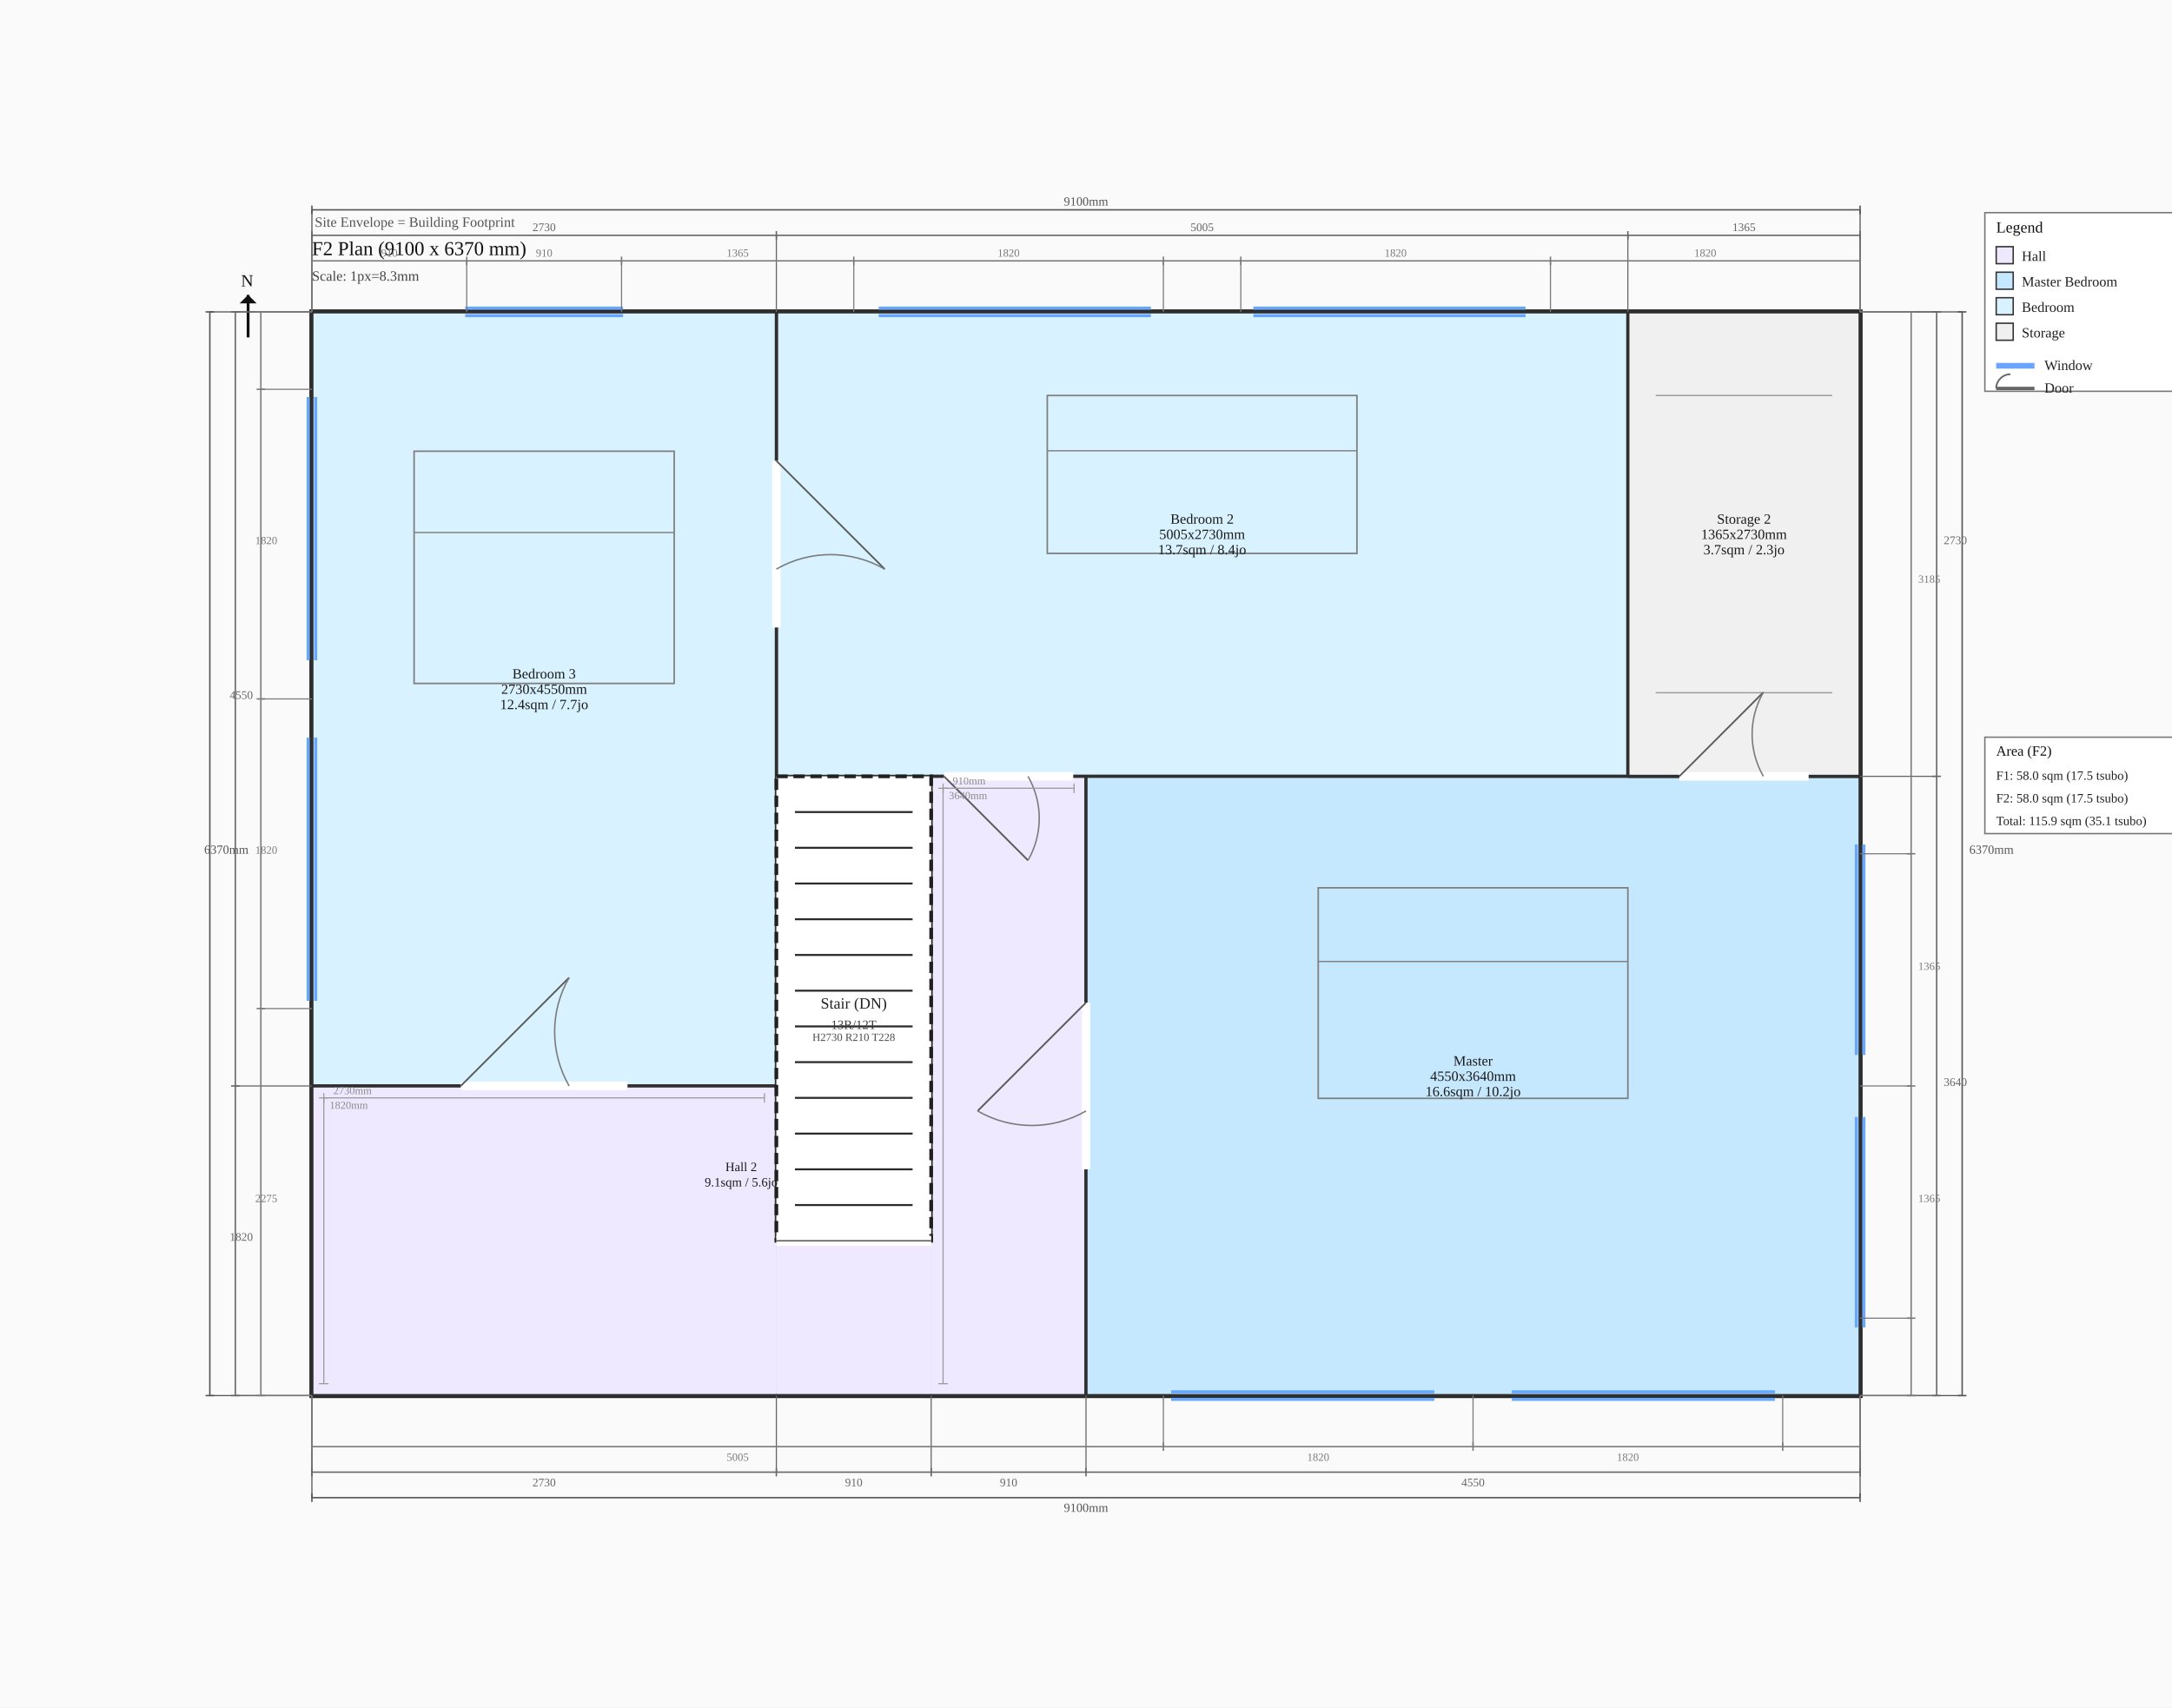
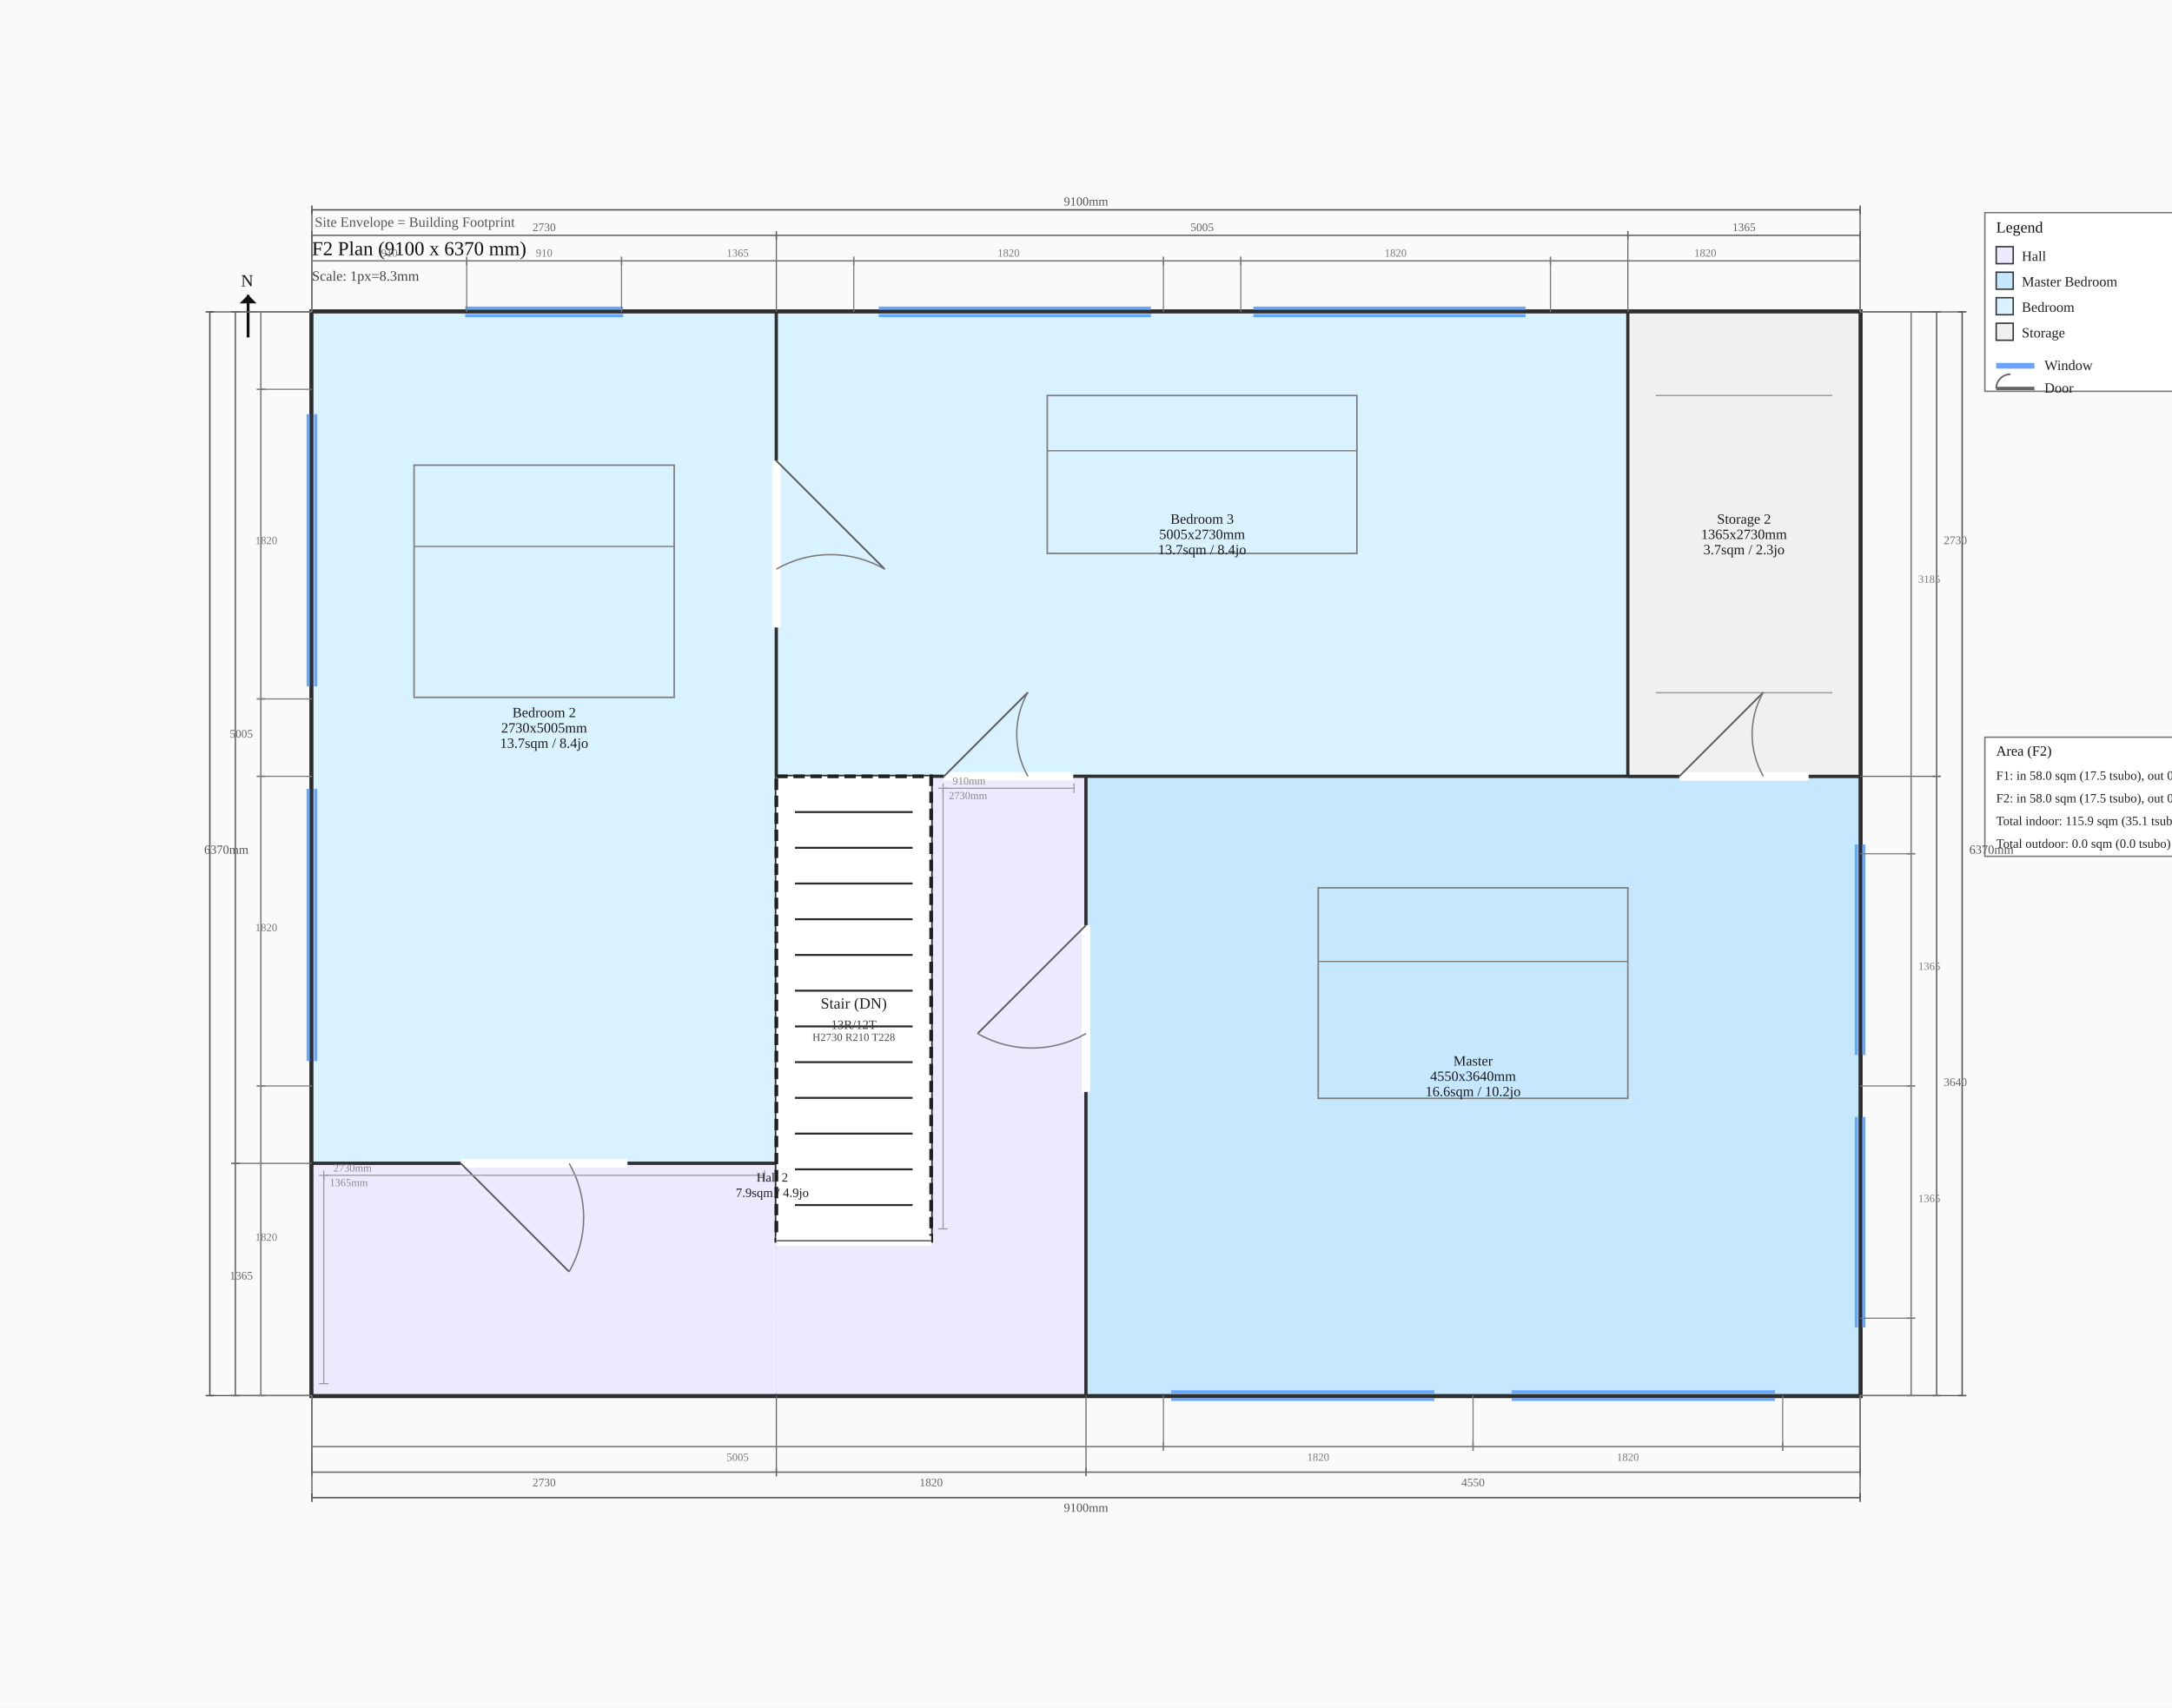
<svg xmlns="http://www.w3.org/2000/svg" baseProfile="tiny" height="1204.4px" version="1.2" width="1532.0px">
  <defs />
  <rect fill="#fafafa" height="1204.4" width="1532.0" x="0" y="0" />
  <line stroke="#ececec" stroke-width="0.7" x1="220.0" x2="220.0" y1="220.0" y2="984.4" />
  <line stroke="#ececec" stroke-width="0.7" x1="274.6" x2="274.6" y1="220.0" y2="984.4" />
  <line stroke="#ececec" stroke-width="0.7" x1="329.2" x2="329.2" y1="220.0" y2="984.4" />
  <line stroke="#ececec" stroke-width="0.7" x1="383.8" x2="383.8" y1="220.0" y2="984.4" />
  <line stroke="#ececec" stroke-width="0.7" x1="438.4" x2="438.4" y1="220.0" y2="984.4" />
  <line stroke="#ececec" stroke-width="0.7" x1="493.0" x2="493.0" y1="220.0" y2="984.4" />
  <line stroke="#ececec" stroke-width="0.7" x1="547.6" x2="547.6" y1="220.0" y2="984.4" />
  <line stroke="#ececec" stroke-width="0.7" x1="602.2" x2="602.2" y1="220.0" y2="984.4" />
  <line stroke="#ececec" stroke-width="0.7" x1="656.8" x2="656.8" y1="220.0" y2="984.4" />
  <line stroke="#ececec" stroke-width="0.7" x1="711.4" x2="711.4" y1="220.0" y2="984.4" />
  <line stroke="#ececec" stroke-width="0.7" x1="766.0" x2="766.0" y1="220.0" y2="984.4" />
  <line stroke="#ececec" stroke-width="0.7" x1="820.6" x2="820.6" y1="220.0" y2="984.4" />
  <line stroke="#ececec" stroke-width="0.7" x1="875.2" x2="875.2" y1="220.0" y2="984.4" />
  <line stroke="#ececec" stroke-width="0.7" x1="929.8" x2="929.8" y1="220.0" y2="984.4" />
  <line stroke="#ececec" stroke-width="0.7" x1="984.4" x2="984.4" y1="220.0" y2="984.4" />
  <line stroke="#ececec" stroke-width="0.7" x1="1039.0" x2="1039.0" y1="220.0" y2="984.4" />
  <line stroke="#ececec" stroke-width="0.7" x1="1093.6" x2="1093.6" y1="220.0" y2="984.4" />
  <line stroke="#ececec" stroke-width="0.7" x1="1148.2" x2="1148.2" y1="220.0" y2="984.4" />
  <line stroke="#ececec" stroke-width="0.7" x1="1202.8" x2="1202.8" y1="220.0" y2="984.4" />
  <line stroke="#ececec" stroke-width="0.7" x1="1257.4" x2="1257.4" y1="220.0" y2="984.4" />
  <line stroke="#ececec" stroke-width="0.7" x1="1312.0" x2="1312.0" y1="220.0" y2="984.4" />
  <line stroke="#d1d1d1" stroke-width="1.1" x1="220.0" x2="220.0" y1="220.0" y2="984.4" />
  <line stroke="#d1d1d1" stroke-width="1.1" x1="329.2" x2="329.2" y1="220.0" y2="984.4" />
  <line stroke="#d1d1d1" stroke-width="1.1" x1="438.4" x2="438.4" y1="220.0" y2="984.4" />
  <line stroke="#d1d1d1" stroke-width="1.1" x1="547.6" x2="547.6" y1="220.0" y2="984.4" />
  <line stroke="#d1d1d1" stroke-width="1.1" x1="656.8" x2="656.8" y1="220.0" y2="984.4" />
  <line stroke="#d1d1d1" stroke-width="1.1" x1="766.0" x2="766.0" y1="220.0" y2="984.4" />
  <line stroke="#d1d1d1" stroke-width="1.1" x1="875.2" x2="875.2" y1="220.0" y2="984.4" />
  <line stroke="#d1d1d1" stroke-width="1.1" x1="984.4" x2="984.4" y1="220.0" y2="984.4" />
  <line stroke="#d1d1d1" stroke-width="1.1" x1="1093.6" x2="1093.6" y1="220.0" y2="984.4" />
  <line stroke="#d1d1d1" stroke-width="1.1" x1="1202.8" x2="1202.8" y1="220.0" y2="984.4" />
  <line stroke="#d1d1d1" stroke-width="1.1" x1="1312.0" x2="1312.0" y1="220.0" y2="984.4" />
  <line stroke="#d1d1d1" stroke-width="1.1" x1="220.0" x2="1312.0" y1="220.0" y2="220.0" />
  <line stroke="#d1d1d1" stroke-width="1.1" x1="220.0" x2="1312.0" y1="329.2" y2="329.2" />
  <line stroke="#d1d1d1" stroke-width="1.1" x1="220.0" x2="1312.0" y1="438.4" y2="438.4" />
  <line stroke="#d1d1d1" stroke-width="1.1" x1="220.0" x2="1312.0" y1="547.6" y2="547.6" />
  <line stroke="#d1d1d1" stroke-width="1.1" x1="220.0" x2="1312.0" y1="656.8" y2="656.8" />
  <line stroke="#d1d1d1" stroke-width="1.1" x1="220.0" x2="1312.0" y1="766.0" y2="766.0" />
  <line stroke="#d1d1d1" stroke-width="1.1" x1="220.0" x2="1312.0" y1="875.2" y2="875.2" />
  <line stroke="#d1d1d1" stroke-width="1.1" x1="220.0" x2="1312.0" y1="984.4" y2="984.4" />
  <line stroke="#ececec" stroke-width="0.7" x1="220.0" x2="1312.0" y1="220.0" y2="220.0" />
  <line stroke="#ececec" stroke-width="0.7" x1="220.0" x2="1312.0" y1="274.6" y2="274.6" />
  <line stroke="#ececec" stroke-width="0.7" x1="220.0" x2="1312.0" y1="329.2" y2="329.2" />
  <line stroke="#ececec" stroke-width="0.7" x1="220.0" x2="1312.0" y1="383.8" y2="383.8" />
  <line stroke="#ececec" stroke-width="0.7" x1="220.0" x2="1312.0" y1="438.4" y2="438.4" />
  <line stroke="#ececec" stroke-width="0.7" x1="220.0" x2="1312.0" y1="493.0" y2="493.0" />
  <line stroke="#ececec" stroke-width="0.7" x1="220.0" x2="1312.0" y1="547.6" y2="547.6" />
  <line stroke="#ececec" stroke-width="0.7" x1="220.0" x2="1312.0" y1="602.2" y2="602.2" />
  <line stroke="#ececec" stroke-width="0.7" x1="220.0" x2="1312.0" y1="656.8" y2="656.8" />
  <line stroke="#ececec" stroke-width="0.7" x1="220.0" x2="1312.0" y1="711.4" y2="711.4" />
  <line stroke="#ececec" stroke-width="0.7" x1="220.0" x2="1312.0" y1="766.0" y2="766.0" />
  <line stroke="#ececec" stroke-width="0.7" x1="220.0" x2="1312.0" y1="820.6" y2="820.6" />
  <line stroke="#ececec" stroke-width="0.7" x1="220.0" x2="1312.0" y1="875.2" y2="875.2" />
  <line stroke="#ececec" stroke-width="0.7" x1="220.0" x2="1312.0" y1="929.8" y2="929.8" />
  <line stroke="#ececec" stroke-width="0.7" x1="220.0" x2="1312.0" y1="984.4" y2="984.4" />
  <rect fill="none" height="764.4" stroke="#6a6a6a" stroke-dasharray="8,4" stroke-width="2" width="1092.0" x="220.0" y="220.0" />
  <rect fill="none" height="764.4" stroke="#1f1f1f" stroke-width="3.5" width="1092.0" x="220.0" y="220.0" />
  <text fill="#555555" font-size="10" x="222.0" y="160.0">Site Envelope = Building Footprint</text>
+   <rect fill="#d9f2ff" height="600.6" stroke="none" width="327.6" x="220.0" y="220.0" />
+   <line stroke="#2f2f2f" stroke-width="2.2" x1="220.0" x2="547.6" y1="220.0" y2="220.0" />
+   <line stroke="#2f2f2f" stroke-width="2.2" x1="220.0" x2="547.6" y1="820.6" y2="820.6" />
+   <line stroke="#2f2f2f" stroke-width="2.2" x1="220.0" x2="220.0" y1="220.0" y2="820.6" />
+   <line stroke="#2f2f2f" stroke-width="2.2" x1="547.6" x2="547.6" y1="220.0" y2="820.6" />
  <rect fill="#d9f2ff" height="327.6" stroke="none" width="600.6" x="547.6" y="220.0" />
  <line stroke="#2f2f2f" stroke-width="2.2" x1="547.6" x2="1148.2" y1="547.6" y2="547.6" />
  <line stroke="#2f2f2f" stroke-width="2.2" x1="547.6" x2="1148.2" y1="220.0" y2="220.0" />
  <line stroke="#2f2f2f" stroke-width="2.2" x1="547.6" x2="547.6" y1="220.0" y2="547.6" />
  <line stroke="#2f2f2f" stroke-width="2.2" x1="1148.2" x2="1148.2" y1="220.0" y2="547.6" />
-   <rect fill="#d9f2ff" height="546.0" stroke="none" width="327.6" x="220.0" y="220.0" />
-   <line stroke="#2f2f2f" stroke-width="2.2" x1="220.0" x2="547.6" y1="220.0" y2="220.0" />
-   <line stroke="#2f2f2f" stroke-width="2.2" x1="220.0" x2="547.6" y1="766.0" y2="766.0" />
-   <line stroke="#2f2f2f" stroke-width="2.2" x1="220.0" x2="220.0" y1="220.0" y2="766.0" />
-   <line stroke="#2f2f2f" stroke-width="2.2" x1="547.6" x2="547.6" y1="220.0" y2="766.0" />
-   <rect fill="#efe9ff" height="436.8" stroke="none" width="109.2" x="656.8" y="547.6" />
-   <rect fill="#efe9ff" height="109.2" stroke="none" width="109.2" x="547.6" y="875.2" />
-   <rect fill="#efe9ff" height="218.4" stroke="none" width="327.6" x="220.0" y="766.0" />
+   <rect fill="#efe9ff" height="327.6" stroke="none" width="109.2" x="656.8" y="547.6" />
+   <rect fill="#efe9ff" height="109.2" stroke="none" width="218.4" x="547.6" y="875.2" />
+   <rect fill="#efe9ff" height="163.8" stroke="none" width="327.6" x="220.0" y="820.6" />
  <line stroke="#2f2f2f" stroke-width="2.2" x1="220.0" x2="766.0" y1="984.4" y2="984.4" />
+   <line stroke="#2f2f2f" stroke-width="2.2" x1="220.0" x2="547.6" y1="820.6" y2="820.6" />
  <line stroke="#2f2f2f" stroke-width="2.2" x1="547.6" x2="656.8" y1="875.2" y2="875.2" />
  <line stroke="#2f2f2f" stroke-width="2.2" x1="656.8" x2="766.0" y1="547.6" y2="547.6" />
-   <line stroke="#2f2f2f" stroke-width="2.2" x1="220.0" x2="547.6" y1="766.0" y2="766.0" />
-   <line stroke="#2f2f2f" stroke-width="2.2" x1="220.0" x2="220.0" y1="766.0" y2="984.4" />
+   <line stroke="#2f2f2f" stroke-width="2.2" x1="220.0" x2="220.0" y1="820.6" y2="984.4" />
  <line stroke="#2f2f2f" stroke-width="2.2" x1="766.0" x2="766.0" y1="547.6" y2="984.4" />
  <line stroke="#2f2f2f" stroke-width="2.2" x1="656.8" x2="656.8" y1="547.6" y2="875.2" />
-   <line stroke="#2f2f2f" stroke-width="2.2" x1="547.6" x2="547.6" y1="766.0" y2="875.2" />
+   <line stroke="#2f2f2f" stroke-width="2.2" x1="547.6" x2="547.6" y1="820.6" y2="875.2" />
  <rect fill="#c5e8ff" height="436.8" stroke="none" width="546.0" x="766.0" y="547.6" />
  <line stroke="#2f2f2f" stroke-width="2.2" x1="766.0" x2="1312.0" y1="547.6" y2="547.6" />
  <line stroke="#2f2f2f" stroke-width="2.2" x1="766.0" x2="1312.0" y1="984.4" y2="984.4" />
  <line stroke="#2f2f2f" stroke-width="2.2" x1="1312.0" x2="1312.0" y1="547.6" y2="984.4" />
  <line stroke="#2f2f2f" stroke-width="2.2" x1="766.0" x2="766.0" y1="547.6" y2="984.4" />
  <rect fill="#f0f0f0" height="327.6" stroke="none" width="163.8" x="1148.2" y="220.0" />
  <line stroke="#2f2f2f" stroke-width="2.2" x1="1148.2" x2="1312.0" y1="220.0" y2="220.0" />
  <line stroke="#2f2f2f" stroke-width="2.2" x1="1148.2" x2="1312.0" y1="547.6" y2="547.6" />
  <line stroke="#2f2f2f" stroke-width="2.2" x1="1148.2" x2="1148.2" y1="220.0" y2="547.6" />
  <line stroke="#2f2f2f" stroke-width="2.2" x1="1312.0" x2="1312.0" y1="220.0" y2="547.6" />
  <rect fill="none" height="148.512" stroke="#7f7f7f" stroke-width="1.1" width="218.4" x="929.8" y="626.224" />
  <line stroke="#7f7f7f" stroke-width="0.9" x1="929.8" x2="1148.2" y1="678.203" y2="678.203" />
+   <rect fill="none" height="163.8" stroke="#7f7f7f" stroke-width="1.1" width="183.456" x="292.072" y="328.108" />
+   <line stroke="#7f7f7f" stroke-width="0.9" x1="292.072" x2="475.528" y1="385.438" y2="385.438" />
  <rect fill="none" height="111.384" stroke="#7f7f7f" stroke-width="1.1" width="218.4" x="738.7" y="278.968" />
  <line stroke="#7f7f7f" stroke-width="0.9" x1="738.7" x2="957.1" y1="317.952" y2="317.952" />
-   <rect fill="none" height="163.8" stroke="#7f7f7f" stroke-width="1.1" width="183.456" x="292.072" y="318.28" />
-   <line stroke="#7f7f7f" stroke-width="0.9" x1="292.072" x2="475.528" y1="375.61" y2="375.61" />
  <line stroke="#9a9a9a" stroke-width="0.9" x1="1167.856" x2="1292.344" y1="278.968" y2="278.968" />
  <line stroke="#9a9a9a" stroke-width="0.9" x1="1167.856" x2="1292.344" y1="488.632" y2="488.632" />
  <rect fill="#ffffff" height="327.6" stroke="#202020" stroke-dasharray="8,4" stroke-width="2.6" width="109.2" x="547.6" y="547.6" />
  <line stroke="#2a2a2a" stroke-width="1.4" x1="560.704" x2="643.696" y1="572.8" y2="572.8" />
  <line stroke="#2a2a2a" stroke-width="1.4" x1="560.704" x2="643.696" y1="598.0" y2="598.0" />
  <line stroke="#2a2a2a" stroke-width="1.4" x1="560.704" x2="643.696" y1="623.2" y2="623.2" />
  <line stroke="#2a2a2a" stroke-width="1.4" x1="560.704" x2="643.696" y1="648.4" y2="648.4" />
  <line stroke="#2a2a2a" stroke-width="1.4" x1="560.704" x2="643.696" y1="673.6" y2="673.6" />
  <line stroke="#2a2a2a" stroke-width="1.4" x1="560.704" x2="643.696" y1="698.8" y2="698.8" />
  <line stroke="#2a2a2a" stroke-width="1.4" x1="560.704" x2="643.696" y1="724.0" y2="724.0" />
  <line stroke="#2a2a2a" stroke-width="1.4" x1="560.704" x2="643.696" y1="749.2" y2="749.2" />
  <line stroke="#2a2a2a" stroke-width="1.4" x1="560.704" x2="643.696" y1="774.4" y2="774.4" />
  <line stroke="#2a2a2a" stroke-width="1.4" x1="560.704" x2="643.696" y1="799.6" y2="799.6" />
  <line stroke="#2a2a2a" stroke-width="1.4" x1="560.704" x2="643.696" y1="824.8" y2="824.8" />
  <line stroke="#2a2a2a" stroke-width="1.4" x1="560.704" x2="643.696" y1="850.0" y2="850.0" />
  <text fill="#202020" font-size="11" text-anchor="middle" x="602.2" y="711.4">Stair (DN)</text>
  <text fill="#3a3a3a" font-size="9.0" text-anchor="middle" x="602.2" y="725.8">13R/12T</text>
  <text fill="#4a4a4a" font-size="7.8" text-anchor="middle" x="602.2" y="734.2">H2730 R210 T228</text>
  <line stroke="#ffffff" stroke-width="7" x1="547.6" x2="656.8" y1="875.2" y2="875.2" />
  <line stroke="#5e5e5e" stroke-width="1.0" x1="547.6" x2="656.8" y1="875.2" y2="875.2" />
-   <line stroke="#ffffff" stroke-width="6" x1="766.0" x2="766.0" y1="707.2" y2="824.8" />
-   <line stroke="#595959" stroke-width="1.2" x1="766.0" x2="689.56" y1="707.2" y2="783.64" />
-   <path d="M 766.0,783.64 A 76.44,76.44 0 0 1 689.56,783.64" fill="none" stroke="#7a7a7a" stroke-width="1.0" />
+   <line stroke="#ffffff" stroke-width="6" x1="766.0" x2="766.0" y1="652.6" y2="770.2" />
+   <line stroke="#595959" stroke-width="1.2" x1="766.0" x2="689.56" y1="652.6" y2="729.04" />
+   <path d="M 766.0,729.04 A 76.44,76.44 0 0 1 689.56,729.04" fill="none" stroke="#7a7a7a" stroke-width="1.0" />
+   <line stroke="#ffffff" stroke-width="6" x1="325.0" x2="442.6" y1="820.6" y2="820.6" />
+   <line stroke="#595959" stroke-width="1.2" x1="325.0" x2="401.44" y1="820.6" y2="897.04" />
+   <path d="M 401.44,820.6 A 76.44,76.44 0 0 1 401.44,897.04" fill="none" stroke="#7a7a7a" stroke-width="1.0" />
  <line stroke="#ffffff" stroke-width="6" x1="665.8" x2="757.0" y1="547.6" y2="547.6" />
-   <line stroke="#595959" stroke-width="1.2" x1="665.8" x2="725.08" y1="547.6" y2="606.88" />
-   <path d="M 725.08,547.6 A 59.28,59.28 0 0 1 725.08,606.88" fill="none" stroke="#7a7a7a" stroke-width="1.0" />
-   <line stroke="#ffffff" stroke-width="6" x1="325.0" x2="442.6" y1="766.0" y2="766.0" />
-   <line stroke="#595959" stroke-width="1.2" x1="325.0" x2="401.44" y1="766.0" y2="689.56" />
-   <path d="M 401.44,766.0 A 76.44,76.44 0 0 1 401.44,689.56" fill="none" stroke="#7a7a7a" stroke-width="1.0" />
+   <line stroke="#595959" stroke-width="1.2" x1="665.8" x2="725.08" y1="547.6" y2="488.32" />
+   <path d="M 725.08,547.6 A 59.28,59.28 0 0 1 725.08,488.32" fill="none" stroke="#7a7a7a" stroke-width="1.0" />
  <line stroke="#ffffff" stroke-width="6" x1="547.6" x2="547.6" y1="325.0" y2="442.6" />
  <line stroke="#595959" stroke-width="1.2" x1="547.6" x2="624.04" y1="325.0" y2="401.44" />
  <path d="M 547.6,401.44 A 76.44,76.44 0 0 1 624.04,401.44" fill="none" stroke="#7a7a7a" stroke-width="1.0" />
  <line stroke="#ffffff" stroke-width="6" x1="1184.5" x2="1275.7" y1="547.6" y2="547.6" />
  <line stroke="#595959" stroke-width="1.2" x1="1184.5" x2="1243.78" y1="547.6" y2="488.32" />
  <path d="M 1243.78,547.6 A 59.28,59.28 0 0 1 1243.78,488.32" fill="none" stroke="#7a7a7a" stroke-width="1.0" />
  <line stroke="#66a7ff" stroke-width="2.2" x1="1309.36" x2="1309.36" y1="595.684" y2="744.124" />
  <line stroke="#66a7ff" stroke-width="2.2" x1="1314.64" x2="1314.64" y1="595.684" y2="744.124" />
  <line stroke="#66a7ff" stroke-width="2.2" x1="1309.36" x2="1309.36" y1="787.876" y2="936.316" />
  <line stroke="#66a7ff" stroke-width="2.2" x1="1314.64" x2="1314.64" y1="787.876" y2="936.316" />
  <line stroke="#66a7ff" stroke-width="2.2" x1="826.06" x2="1011.7" y1="981.76" y2="981.76" />
  <line stroke="#66a7ff" stroke-width="2.2" x1="826.06" x2="1011.7" y1="987.04" y2="987.04" />
  <line stroke="#66a7ff" stroke-width="2.2" x1="1066.3" x2="1251.94" y1="981.76" y2="981.76" />
  <line stroke="#66a7ff" stroke-width="2.2" x1="1066.3" x2="1251.94" y1="987.04" y2="987.04" />
+   <line stroke="#66a7ff" stroke-width="2.2" x1="217.36" x2="217.36" y1="292.168" y2="484.168" />
+   <line stroke="#66a7ff" stroke-width="2.2" x1="222.64" x2="222.64" y1="292.168" y2="484.168" />
+   <line stroke="#66a7ff" stroke-width="2.2" x1="217.36" x2="217.36" y1="556.432" y2="748.432" />
+   <line stroke="#66a7ff" stroke-width="2.2" x1="222.64" x2="222.64" y1="556.432" y2="748.432" />
+   <line stroke="#66a7ff" stroke-width="2.2" x1="328.12" x2="439.48" y1="217.36" y2="217.36" />
+   <line stroke="#66a7ff" stroke-width="2.2" x1="328.12" x2="439.48" y1="222.64" y2="222.64" />
  <line stroke="#66a7ff" stroke-width="2.2" x1="619.768" x2="811.768" y1="217.36" y2="217.36" />
  <line stroke="#66a7ff" stroke-width="2.2" x1="619.768" x2="811.768" y1="222.64" y2="222.64" />
  <line stroke="#66a7ff" stroke-width="2.2" x1="884.032" x2="1076.032" y1="217.36" y2="217.36" />
  <line stroke="#66a7ff" stroke-width="2.2" x1="884.032" x2="1076.032" y1="222.64" y2="222.64" />
-   <line stroke="#66a7ff" stroke-width="2.2" x1="217.36" x2="217.36" y1="280.06" y2="465.7" />
-   <line stroke="#66a7ff" stroke-width="2.2" x1="222.64" x2="222.64" y1="280.06" y2="465.7" />
-   <line stroke="#66a7ff" stroke-width="2.2" x1="217.36" x2="217.36" y1="520.3" y2="705.94" />
-   <line stroke="#66a7ff" stroke-width="2.2" x1="222.64" x2="222.64" y1="520.3" y2="705.94" />
-   <line stroke="#66a7ff" stroke-width="2.2" x1="328.12" x2="439.48" y1="217.36" y2="217.36" />
-   <line stroke="#66a7ff" stroke-width="2.2" x1="328.12" x2="439.48" y1="222.64" y2="222.64" />
  <line stroke="#9a9a9a" stroke-width="0.8" x1="665.2" x2="757.6" y1="556.0" y2="556.0" />
  <line stroke="#9a9a9a" stroke-width="0.8" x1="665.2" x2="665.2" y1="552.64" y2="559.36" />
  <line stroke="#9a9a9a" stroke-width="0.8" x1="757.6" x2="757.6" y1="552.64" y2="559.36" />
  <text fill="#8a8a8a" font-size="7.6" text-anchor="start" x="671.92" y="553.36">910mm</text>
-   <line stroke="#9a9a9a" stroke-width="0.8" x1="665.2" x2="665.2" y1="556.0" y2="976.0" />
+   <line stroke="#9a9a9a" stroke-width="0.8" x1="665.2" x2="665.2" y1="556.0" y2="866.8" />
  <line stroke="#9a9a9a" stroke-width="0.8" x1="661.84" x2="668.56" y1="556.0" y2="556.0" />
-   <line stroke="#9a9a9a" stroke-width="0.8" x1="661.84" x2="668.56" y1="976.0" y2="976.0" />
-   <text fill="#8a8a8a" font-size="7.6" text-anchor="start" x="669.28" y="563.68">3640mm</text>
-   <line stroke="#9a9a9a" stroke-width="0.8" x1="228.4" x2="539.2" y1="774.4" y2="774.4" />
-   <line stroke="#9a9a9a" stroke-width="0.8" x1="228.4" x2="228.4" y1="771.04" y2="777.76" />
-   <line stroke="#9a9a9a" stroke-width="0.8" x1="539.2" x2="539.2" y1="771.04" y2="777.76" />
-   <text fill="#8a8a8a" font-size="7.6" text-anchor="start" x="235.12" y="771.76">2730mm</text>
-   <line stroke="#9a9a9a" stroke-width="0.8" x1="228.4" x2="228.4" y1="774.4" y2="976.0" />
-   <line stroke="#9a9a9a" stroke-width="0.8" x1="225.04" x2="231.76" y1="774.4" y2="774.4" />
+   <line stroke="#9a9a9a" stroke-width="0.8" x1="661.84" x2="668.56" y1="866.8" y2="866.8" />
+   <text fill="#8a8a8a" font-size="7.6" text-anchor="start" x="669.28" y="563.68">2730mm</text>
+   <line stroke="#9a9a9a" stroke-width="0.8" x1="228.4" x2="539.2" y1="829.0" y2="829.0" />
+   <line stroke="#9a9a9a" stroke-width="0.8" x1="228.4" x2="228.4" y1="825.64" y2="832.36" />
+   <line stroke="#9a9a9a" stroke-width="0.8" x1="539.2" x2="539.2" y1="825.64" y2="832.36" />
+   <text fill="#8a8a8a" font-size="7.6" text-anchor="start" x="235.12" y="826.36">2730mm</text>
+   <line stroke="#9a9a9a" stroke-width="0.8" x1="228.4" x2="228.4" y1="829.0" y2="976.0" />
+   <line stroke="#9a9a9a" stroke-width="0.8" x1="225.04" x2="231.76" y1="829.0" y2="829.0" />
  <line stroke="#9a9a9a" stroke-width="0.8" x1="225.04" x2="231.76" y1="976.0" y2="976.0" />
-   <text fill="#8a8a8a" font-size="7.6" text-anchor="start" x="232.48" y="782.08">1820mm</text>
-   <text fill="#1b1b1b" font-size="10" text-anchor="middle" x="847.9" y="369.4">Bedroom 2</text>
+   <text fill="#8a8a8a" font-size="7.6" text-anchor="start" x="232.48" y="836.68">1365mm</text>
+   <text fill="#1b1b1b" font-size="10" text-anchor="middle" x="383.8" y="505.9">Bedroom 2</text>
+   <text fill="#1b1b1b" font-size="10" text-anchor="middle" x="383.8" y="516.7">2730x5005mm</text>
+   <text fill="#1b1b1b" font-size="10" text-anchor="middle" x="383.8" y="527.5">13.7sqm / 8.4jo</text>
+   <text fill="#1b1b1b" font-size="10" text-anchor="middle" x="847.9" y="369.4">Bedroom 3</text>
  <text fill="#1b1b1b" font-size="10" text-anchor="middle" x="847.9" y="380.2">5005x2730mm</text>
  <text fill="#1b1b1b" font-size="10" text-anchor="middle" x="847.9" y="391.0">13.7sqm / 8.4jo</text>
-   <text fill="#1b1b1b" font-size="10" text-anchor="middle" x="383.8" y="478.6">Bedroom 3</text>
-   <text fill="#1b1b1b" font-size="10" text-anchor="middle" x="383.8" y="489.4">2730x4550mm</text>
-   <text fill="#1b1b1b" font-size="10" text-anchor="middle" x="383.8" y="500.2">12.4sqm / 7.7jo</text>
-   <text fill="#1b1b1b" font-size="9" text-anchor="middle" x="522.782" y="826.055">Hall 2</text>
-   <text fill="#1b1b1b" font-size="9" text-anchor="middle" x="522.782" y="836.855">9.1sqm / 5.6jo</text>
+   <text fill="#1b1b1b" font-size="9" text-anchor="middle" x="544.726" y="833.5">Hall 2</text>
+   <text fill="#1b1b1b" font-size="9" text-anchor="middle" x="544.726" y="844.3">7.9sqm / 4.9jo</text>
  <text fill="#1b1b1b" font-size="10" text-anchor="middle" x="1039.0" y="751.6">Master</text>
  <text fill="#1b1b1b" font-size="10" text-anchor="middle" x="1039.0" y="762.4">4550x3640mm</text>
  <text fill="#1b1b1b" font-size="10" text-anchor="middle" x="1039.0" y="773.2">16.6sqm / 10.2jo</text>
  <text fill="#1b1b1b" font-size="10" text-anchor="middle" x="1230.1" y="369.4">Storage 2</text>
  <text fill="#1b1b1b" font-size="10" text-anchor="middle" x="1230.1" y="380.2">1365x2730mm</text>
  <text fill="#1b1b1b" font-size="10" text-anchor="middle" x="1230.1" y="391.0">3.7sqm / 2.3jo</text>
  <text fill="#111111" font-size="14" x="220.0" y="180.0">F2 Plan  (9100 x 6370 mm)</text>
  <text fill="#444444" font-size="10" x="220.0" y="198.0">Scale: 1px=8.3mm</text>
  <rect fill="#ffffff" height="126" stroke="#777777" stroke-width="1" width="170" x="1400.0" y="150.0" />
  <text fill="#111111" font-size="11" x="1408.0" y="164.0">Legend</text>
  <rect fill="#efe9ff" height="12" stroke="#333333" stroke-width="1" width="12" x="1408.0" y="174.0" />
  <text fill="#222222" font-size="10" x="1426.0" y="184.0">Hall</text>
  <rect fill="#c5e8ff" height="12" stroke="#333333" stroke-width="1" width="12" x="1408.0" y="192.0" />
  <text fill="#222222" font-size="10" x="1426.0" y="202.0">Master Bedroom</text>
  <rect fill="#d9f2ff" height="12" stroke="#333333" stroke-width="1" width="12" x="1408.0" y="210.0" />
  <text fill="#222222" font-size="10" x="1426.0" y="220.0">Bedroom</text>
  <rect fill="#f0f0f0" height="12" stroke="#333333" stroke-width="1" width="12" x="1408.0" y="228.0" />
  <text fill="#222222" font-size="10" x="1426.0" y="238.0">Storage</text>
  <line stroke="#6aa4ff" stroke-width="4" x1="1408.0" x2="1435.0" y1="258.0" y2="258.0" />
  <text fill="#222222" font-size="10" x="1442.0" y="261.0">Window</text>
  <line stroke="#666666" stroke-width="2.4" x1="1408.0" x2="1435.0" y1="274.0" y2="274.0" />
  <path d="M 1408.0,274.0 A 10,10 0 0 1 1418.0,264.0" fill="none" stroke="#666666" stroke-width="1.2" />
  <text fill="#222222" font-size="10" x="1442.0" y="277.0">Door</text>
-   <rect fill="#ffffff" height="68" stroke="#777777" stroke-width="1" width="200" x="1400.0" y="520.0" />
+   <rect fill="#ffffff" height="84" stroke="#777777" stroke-width="1" width="200" x="1400.0" y="520.0" />
  <text fill="#111111" font-size="10" x="1408.0" y="533.0">Area (F2)</text>
-   <text fill="#222222" font-size="9" x="1408.0" y="550.0">F1: 58.0 sqm (17.5 tsubo)</text>
-   <text fill="#222222" font-size="9" x="1408.0" y="566.0">F2: 58.0 sqm (17.5 tsubo)</text>
-   <text fill="#222222" font-size="9" x="1408.0" y="582.0">Total: 115.9 sqm (35.1 tsubo)</text>
+   <text fill="#222222" font-size="9" x="1408.0" y="550.0">F1: in 58.0 sqm (17.5 tsubo), out 0.0 sqm (0.0 tsubo)</text>
+   <text fill="#222222" font-size="9" x="1408.0" y="566.0">F2: in 58.0 sqm (17.5 tsubo), out 0.0 sqm (0.0 tsubo)</text>
+   <text fill="#222222" font-size="9" x="1408.0" y="582.0">Total indoor: 115.9 sqm (35.1 tsubo)</text>
+   <text fill="#222222" font-size="9" x="1408.0" y="598.0">Total outdoor: 0.0 sqm (0.0 tsubo)</text>
  <line stroke="#111111" stroke-width="2" x1="175.0" x2="175.0" y1="238.0" y2="208.0" />
  <polygon fill="#111111" points="175.0,208.0 181.0,214.0 169.0,214.0" />
  <text fill="#111111" font-size="12" x="170.0" y="202.0">N</text>
  <line stroke="#545454" stroke-width="1.0" x1="220.0" x2="1312.0" y1="148.0" y2="148.0" />
  <line stroke="#545454" stroke-width="0.8" x1="220.0" x2="220.0" y1="220.0" y2="148.0" />
  <line stroke="#545454" stroke-width="1.0" x1="220.0" x2="220.0" y1="145.0" y2="151.0" />
  <line stroke="#545454" stroke-width="0.8" x1="1312.0" x2="1312.0" y1="220.0" y2="148.0" />
  <line stroke="#545454" stroke-width="1.0" x1="1312.0" x2="1312.0" y1="145.0" y2="151.0" />
  <text fill="#545454" font-size="8.8" text-anchor="middle" x="766.0" y="145.0">9100mm</text>
  <line stroke="#666666" stroke-width="1.0" x1="220.0" x2="1312.0" y1="166.0" y2="166.0" />
  <line stroke="#666666" stroke-width="0.8" x1="220.0" x2="220.0" y1="220.0" y2="166.0" />
  <line stroke="#666666" stroke-width="1.0" x1="220.0" x2="220.0" y1="163.0" y2="169.0" />
  <line stroke="#666666" stroke-width="0.8" x1="547.6" x2="547.6" y1="220.0" y2="166.0" />
  <line stroke="#666666" stroke-width="1.0" x1="547.6" x2="547.6" y1="163.0" y2="169.0" />
  <line stroke="#666666" stroke-width="0.8" x1="1148.2" x2="1148.2" y1="220.0" y2="166.0" />
  <line stroke="#666666" stroke-width="1.0" x1="1148.2" x2="1148.2" y1="163.0" y2="169.0" />
  <line stroke="#666666" stroke-width="0.8" x1="1312.0" x2="1312.0" y1="220.0" y2="166.0" />
  <line stroke="#666666" stroke-width="1.0" x1="1312.0" x2="1312.0" y1="163.0" y2="169.0" />
  <text fill="#666666" font-size="8.2" text-anchor="middle" x="383.8" y="163.0">2730</text>
  <text fill="#666666" font-size="8.2" text-anchor="middle" x="847.9" y="163.0">5005</text>
  <text fill="#666666" font-size="8.2" text-anchor="middle" x="1230.1" y="163.0">1365</text>
  <line stroke="#7a7a7a" stroke-width="1.0" x1="220.0" x2="1312.0" y1="184.0" y2="184.0" />
  <line stroke="#7a7a7a" stroke-width="0.8" x1="220.0" x2="220.0" y1="220.0" y2="184.0" />
  <line stroke="#7a7a7a" stroke-width="1.0" x1="220.0" x2="220.0" y1="181.0" y2="187.0" />
  <line stroke="#7a7a7a" stroke-width="0.8" x1="329.2" x2="329.2" y1="220.0" y2="184.0" />
  <line stroke="#7a7a7a" stroke-width="1.0" x1="329.2" x2="329.2" y1="181.0" y2="187.0" />
  <line stroke="#7a7a7a" stroke-width="0.8" x1="438.4" x2="438.4" y1="220.0" y2="184.0" />
  <line stroke="#7a7a7a" stroke-width="1.0" x1="438.4" x2="438.4" y1="181.0" y2="187.0" />
  <line stroke="#7a7a7a" stroke-width="0.8" x1="602.2" x2="602.2" y1="220.0" y2="184.0" />
  <line stroke="#7a7a7a" stroke-width="1.0" x1="602.2" x2="602.2" y1="181.0" y2="187.0" />
  <line stroke="#7a7a7a" stroke-width="0.8" x1="820.6" x2="820.6" y1="220.0" y2="184.0" />
  <line stroke="#7a7a7a" stroke-width="1.0" x1="820.6" x2="820.6" y1="181.0" y2="187.0" />
  <line stroke="#7a7a7a" stroke-width="0.8" x1="875.2" x2="875.2" y1="220.0" y2="184.0" />
  <line stroke="#7a7a7a" stroke-width="1.0" x1="875.2" x2="875.2" y1="181.0" y2="187.0" />
  <line stroke="#7a7a7a" stroke-width="0.8" x1="1093.6" x2="1093.6" y1="220.0" y2="184.0" />
  <line stroke="#7a7a7a" stroke-width="1.0" x1="1093.6" x2="1093.6" y1="181.0" y2="187.0" />
  <line stroke="#7a7a7a" stroke-width="0.8" x1="1312.0" x2="1312.0" y1="220.0" y2="184.0" />
  <line stroke="#7a7a7a" stroke-width="1.0" x1="1312.0" x2="1312.0" y1="181.0" y2="187.0" />
  <text fill="#7a7a7a" font-size="7.8" text-anchor="middle" x="274.6" y="181.0">910</text>
  <text fill="#7a7a7a" font-size="7.8" text-anchor="middle" x="383.8" y="181.0">910</text>
  <text fill="#7a7a7a" font-size="7.8" text-anchor="middle" x="520.3" y="181.0">1365</text>
  <text fill="#7a7a7a" font-size="7.8" text-anchor="middle" x="711.4" y="181.0">1820</text>
  <text fill="#7a7a7a" font-size="7.8" text-anchor="middle" x="984.4" y="181.0">1820</text>
  <text fill="#7a7a7a" font-size="7.8" text-anchor="middle" x="1202.8" y="181.0">1820</text>
  <line stroke="#545454" stroke-width="1.0" x1="220.0" x2="1312.0" y1="1056.4" y2="1056.4" />
  <line stroke="#545454" stroke-width="0.8" x1="220.0" x2="220.0" y1="984.4" y2="1056.4" />
  <line stroke="#545454" stroke-width="1.0" x1="220.0" x2="220.0" y1="1053.4" y2="1059.4" />
  <line stroke="#545454" stroke-width="0.8" x1="1312.0" x2="1312.0" y1="984.4" y2="1056.4" />
  <line stroke="#545454" stroke-width="1.0" x1="1312.0" x2="1312.0" y1="1053.4" y2="1059.4" />
  <text fill="#545454" font-size="8.8" text-anchor="middle" x="766.0" y="1066.4">9100mm</text>
  <line stroke="#666666" stroke-width="1.0" x1="220.0" x2="1312.0" y1="1038.4" y2="1038.4" />
  <line stroke="#666666" stroke-width="0.8" x1="220.0" x2="220.0" y1="984.4" y2="1038.4" />
  <line stroke="#666666" stroke-width="1.0" x1="220.0" x2="220.0" y1="1035.4" y2="1041.4" />
  <line stroke="#666666" stroke-width="0.8" x1="547.6" x2="547.6" y1="984.4" y2="1038.4" />
  <line stroke="#666666" stroke-width="1.0" x1="547.6" x2="547.6" y1="1035.4" y2="1041.4" />
-   <line stroke="#666666" stroke-width="0.8" x1="656.8" x2="656.8" y1="984.4" y2="1038.4" />
-   <line stroke="#666666" stroke-width="1.0" x1="656.8" x2="656.8" y1="1035.4" y2="1041.4" />
  <line stroke="#666666" stroke-width="0.8" x1="766.0" x2="766.0" y1="984.4" y2="1038.4" />
  <line stroke="#666666" stroke-width="1.0" x1="766.0" x2="766.0" y1="1035.4" y2="1041.4" />
  <line stroke="#666666" stroke-width="0.8" x1="1312.0" x2="1312.0" y1="984.4" y2="1038.4" />
  <line stroke="#666666" stroke-width="1.0" x1="1312.0" x2="1312.0" y1="1035.4" y2="1041.4" />
  <text fill="#666666" font-size="8.2" text-anchor="middle" x="383.8" y="1048.4">2730</text>
-   <text fill="#666666" font-size="8.2" text-anchor="middle" x="602.2" y="1048.4">910</text>
-   <text fill="#666666" font-size="8.2" text-anchor="middle" x="711.4" y="1048.4">910</text>
+   <text fill="#666666" font-size="8.2" text-anchor="middle" x="656.8" y="1048.4">1820</text>
  <text fill="#666666" font-size="8.2" text-anchor="middle" x="1039.0" y="1048.4">4550</text>
  <line stroke="#7a7a7a" stroke-width="1.0" x1="220.0" x2="1312.0" y1="1020.4" y2="1020.4" />
  <line stroke="#7a7a7a" stroke-width="0.8" x1="220.0" x2="220.0" y1="984.4" y2="1020.4" />
  <line stroke="#7a7a7a" stroke-width="1.0" x1="220.0" x2="220.0" y1="1017.4" y2="1023.4" />
  <line stroke="#7a7a7a" stroke-width="0.8" x1="820.6" x2="820.6" y1="984.4" y2="1020.4" />
  <line stroke="#7a7a7a" stroke-width="1.0" x1="820.6" x2="820.6" y1="1017.4" y2="1023.4" />
  <line stroke="#7a7a7a" stroke-width="0.8" x1="1039.0" x2="1039.0" y1="984.4" y2="1020.4" />
  <line stroke="#7a7a7a" stroke-width="1.0" x1="1039.0" x2="1039.0" y1="1017.4" y2="1023.4" />
  <line stroke="#7a7a7a" stroke-width="0.8" x1="1257.4" x2="1257.4" y1="984.4" y2="1020.4" />
  <line stroke="#7a7a7a" stroke-width="1.0" x1="1257.4" x2="1257.4" y1="1017.4" y2="1023.4" />
  <line stroke="#7a7a7a" stroke-width="0.8" x1="1312.0" x2="1312.0" y1="984.4" y2="1020.4" />
  <line stroke="#7a7a7a" stroke-width="1.0" x1="1312.0" x2="1312.0" y1="1017.4" y2="1023.4" />
  <text fill="#7a7a7a" font-size="7.8" text-anchor="middle" x="520.3" y="1030.4">5005</text>
  <text fill="#7a7a7a" font-size="7.8" text-anchor="middle" x="929.8" y="1030.4">1820</text>
  <text fill="#7a7a7a" font-size="7.8" text-anchor="middle" x="1148.2" y="1030.4">1820</text>
  <line stroke="#545454" stroke-width="1.0" x1="148.0" x2="148.0" y1="220.0" y2="984.4" />
  <line stroke="#545454" stroke-width="0.8" x1="220.0" x2="148.0" y1="220.0" y2="220.0" />
  <line stroke="#545454" stroke-width="1.0" x1="145.0" x2="151.0" y1="220.0" y2="220.0" />
  <line stroke="#545454" stroke-width="0.8" x1="220.0" x2="148.0" y1="984.4" y2="984.4" />
  <line stroke="#545454" stroke-width="1.0" x1="145.0" x2="151.0" y1="984.4" y2="984.4" />
  <text fill="#545454" font-size="8.8" x="144.0" y="602.2">6370mm</text>
  <line stroke="#666666" stroke-width="1.0" x1="166.0" x2="166.0" y1="220.0" y2="984.4" />
  <line stroke="#666666" stroke-width="0.8" x1="220.0" x2="166.0" y1="220.0" y2="220.0" />
  <line stroke="#666666" stroke-width="1.0" x1="163.0" x2="169.0" y1="220.0" y2="220.0" />
-   <line stroke="#666666" stroke-width="0.8" x1="220.0" x2="166.0" y1="766.0" y2="766.0" />
-   <line stroke="#666666" stroke-width="1.0" x1="163.0" x2="169.0" y1="766.0" y2="766.0" />
+   <line stroke="#666666" stroke-width="0.8" x1="220.0" x2="166.0" y1="820.6" y2="820.6" />
+   <line stroke="#666666" stroke-width="1.0" x1="163.0" x2="169.0" y1="820.6" y2="820.6" />
  <line stroke="#666666" stroke-width="0.8" x1="220.0" x2="166.0" y1="984.4" y2="984.4" />
  <line stroke="#666666" stroke-width="1.0" x1="163.0" x2="169.0" y1="984.4" y2="984.4" />
-   <text fill="#666666" font-size="8.2" x="162.0" y="493.0">4550</text>
-   <text fill="#666666" font-size="8.2" x="162.0" y="875.2">1820</text>
+   <text fill="#666666" font-size="8.2" x="162.0" y="520.3">5005</text>
+   <text fill="#666666" font-size="8.2" x="162.0" y="902.5">1365</text>
  <line stroke="#7a7a7a" stroke-width="1.0" x1="184.0" x2="184.0" y1="220.0" y2="984.4" />
  <line stroke="#7a7a7a" stroke-width="0.8" x1="220.0" x2="184.0" y1="220.0" y2="220.0" />
  <line stroke="#7a7a7a" stroke-width="1.0" x1="181.0" x2="187.0" y1="220.0" y2="220.0" />
  <line stroke="#7a7a7a" stroke-width="0.8" x1="220.0" x2="184.0" y1="274.6" y2="274.6" />
  <line stroke="#7a7a7a" stroke-width="1.0" x1="181.0" x2="187.0" y1="274.6" y2="274.6" />
  <line stroke="#7a7a7a" stroke-width="0.8" x1="220.0" x2="184.0" y1="493.0" y2="493.0" />
  <line stroke="#7a7a7a" stroke-width="1.0" x1="181.0" x2="187.0" y1="493.0" y2="493.0" />
-   <line stroke="#7a7a7a" stroke-width="0.8" x1="220.0" x2="184.0" y1="711.4" y2="711.4" />
-   <line stroke="#7a7a7a" stroke-width="1.0" x1="181.0" x2="187.0" y1="711.4" y2="711.4" />
+   <line stroke="#7a7a7a" stroke-width="0.8" x1="220.0" x2="184.0" y1="547.6" y2="547.6" />
+   <line stroke="#7a7a7a" stroke-width="1.0" x1="181.0" x2="187.0" y1="547.6" y2="547.6" />
+   <line stroke="#7a7a7a" stroke-width="0.8" x1="220.0" x2="184.0" y1="766.0" y2="766.0" />
+   <line stroke="#7a7a7a" stroke-width="1.0" x1="181.0" x2="187.0" y1="766.0" y2="766.0" />
  <line stroke="#7a7a7a" stroke-width="0.8" x1="220.0" x2="184.0" y1="984.4" y2="984.4" />
  <line stroke="#7a7a7a" stroke-width="1.0" x1="181.0" x2="187.0" y1="984.4" y2="984.4" />
  <text fill="#7a7a7a" font-size="7.8" x="180.0" y="383.8">1820</text>
-   <text fill="#7a7a7a" font-size="7.8" x="180.0" y="602.2">1820</text>
-   <text fill="#7a7a7a" font-size="7.8" x="180.0" y="847.9">2275</text>
+   <text fill="#7a7a7a" font-size="7.8" x="180.0" y="656.8">1820</text>
+   <text fill="#7a7a7a" font-size="7.8" x="180.0" y="875.2">1820</text>
  <line stroke="#545454" stroke-width="1.0" x1="1384.0" x2="1384.0" y1="220.0" y2="984.4" />
  <line stroke="#545454" stroke-width="0.8" x1="1312.0" x2="1384.0" y1="220.0" y2="220.0" />
  <line stroke="#545454" stroke-width="1.0" x1="1381.0" x2="1387.0" y1="220.0" y2="220.0" />
  <line stroke="#545454" stroke-width="0.8" x1="1312.0" x2="1384.0" y1="984.4" y2="984.4" />
  <line stroke="#545454" stroke-width="1.0" x1="1381.0" x2="1387.0" y1="984.4" y2="984.4" />
  <text fill="#545454" font-size="8.8" x="1389.0" y="602.2">6370mm</text>
  <line stroke="#666666" stroke-width="1.0" x1="1366.0" x2="1366.0" y1="220.0" y2="984.4" />
  <line stroke="#666666" stroke-width="0.8" x1="1312.0" x2="1366.0" y1="220.0" y2="220.0" />
  <line stroke="#666666" stroke-width="1.0" x1="1363.0" x2="1369.0" y1="220.0" y2="220.0" />
  <line stroke="#666666" stroke-width="0.8" x1="1312.0" x2="1366.0" y1="547.6" y2="547.6" />
  <line stroke="#666666" stroke-width="1.0" x1="1363.0" x2="1369.0" y1="547.6" y2="547.6" />
  <line stroke="#666666" stroke-width="0.8" x1="1312.0" x2="1366.0" y1="984.4" y2="984.4" />
  <line stroke="#666666" stroke-width="1.0" x1="1363.0" x2="1369.0" y1="984.4" y2="984.4" />
  <text fill="#666666" font-size="8.2" x="1371.0" y="383.8">2730</text>
  <text fill="#666666" font-size="8.2" x="1371.0" y="766.0">3640</text>
  <line stroke="#7a7a7a" stroke-width="1.0" x1="1348.0" x2="1348.0" y1="220.0" y2="984.4" />
  <line stroke="#7a7a7a" stroke-width="0.8" x1="1312.0" x2="1348.0" y1="220.0" y2="220.0" />
  <line stroke="#7a7a7a" stroke-width="1.0" x1="1345.0" x2="1351.0" y1="220.0" y2="220.0" />
  <line stroke="#7a7a7a" stroke-width="0.8" x1="1312.0" x2="1348.0" y1="602.2" y2="602.2" />
  <line stroke="#7a7a7a" stroke-width="1.0" x1="1345.0" x2="1351.0" y1="602.2" y2="602.2" />
  <line stroke="#7a7a7a" stroke-width="0.8" x1="1312.0" x2="1348.0" y1="766.0" y2="766.0" />
  <line stroke="#7a7a7a" stroke-width="1.0" x1="1345.0" x2="1351.0" y1="766.0" y2="766.0" />
  <line stroke="#7a7a7a" stroke-width="0.8" x1="1312.0" x2="1348.0" y1="929.8" y2="929.8" />
  <line stroke="#7a7a7a" stroke-width="1.0" x1="1345.0" x2="1351.0" y1="929.8" y2="929.8" />
  <line stroke="#7a7a7a" stroke-width="0.8" x1="1312.0" x2="1348.0" y1="984.4" y2="984.4" />
  <line stroke="#7a7a7a" stroke-width="1.0" x1="1345.0" x2="1351.0" y1="984.4" y2="984.4" />
  <text fill="#7a7a7a" font-size="7.8" x="1353.0" y="411.1">3185</text>
  <text fill="#7a7a7a" font-size="7.8" x="1353.0" y="684.1">1365</text>
  <text fill="#7a7a7a" font-size="7.8" x="1353.0" y="847.9">1365</text>
</svg>
